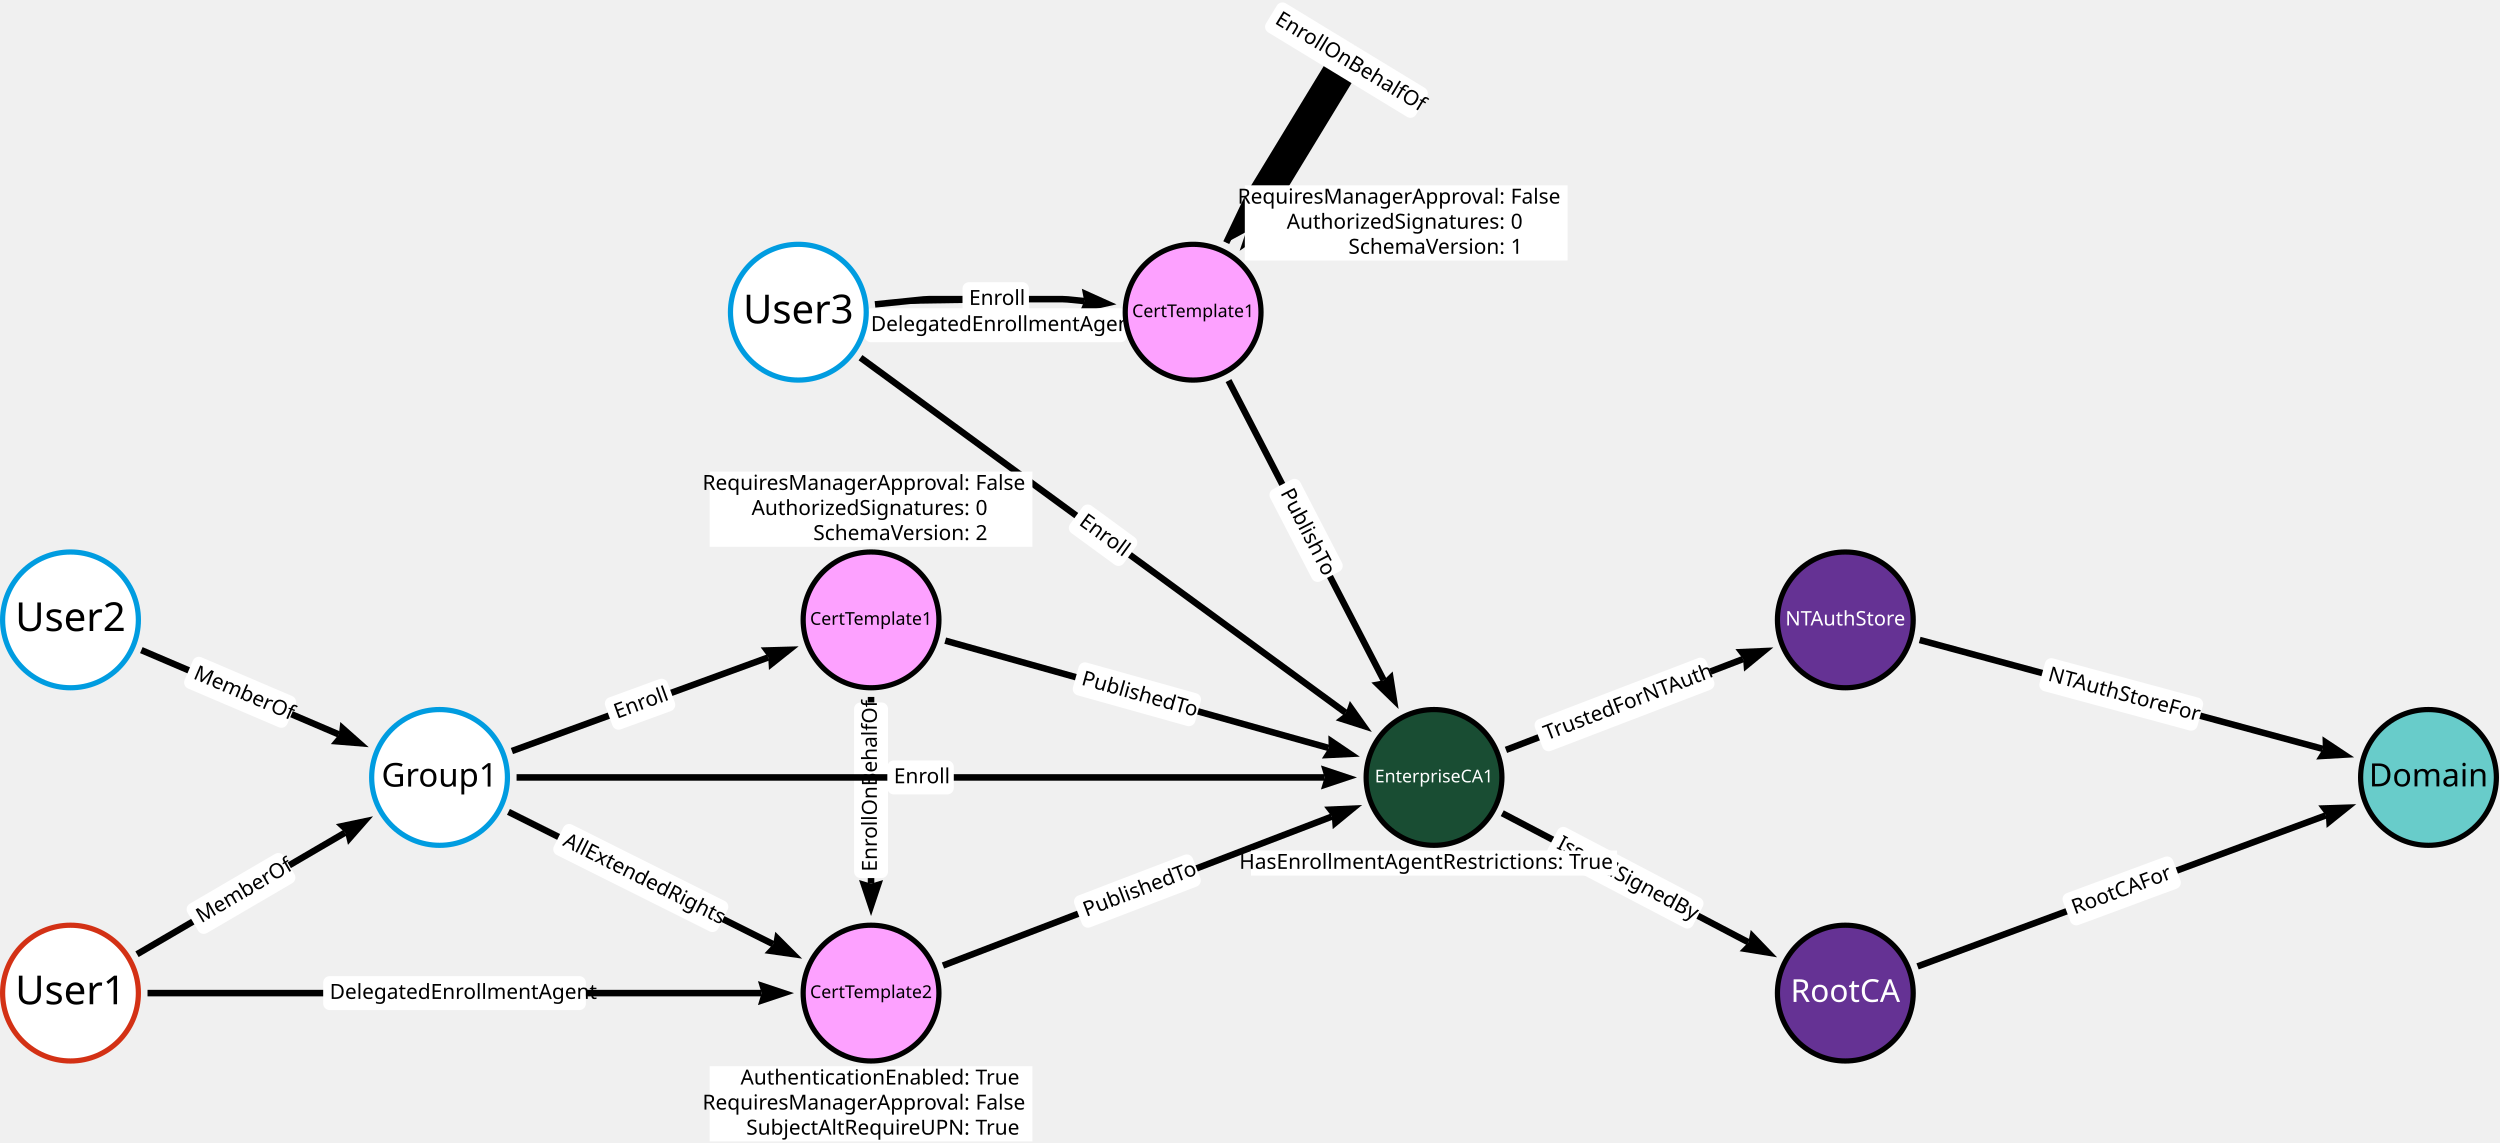
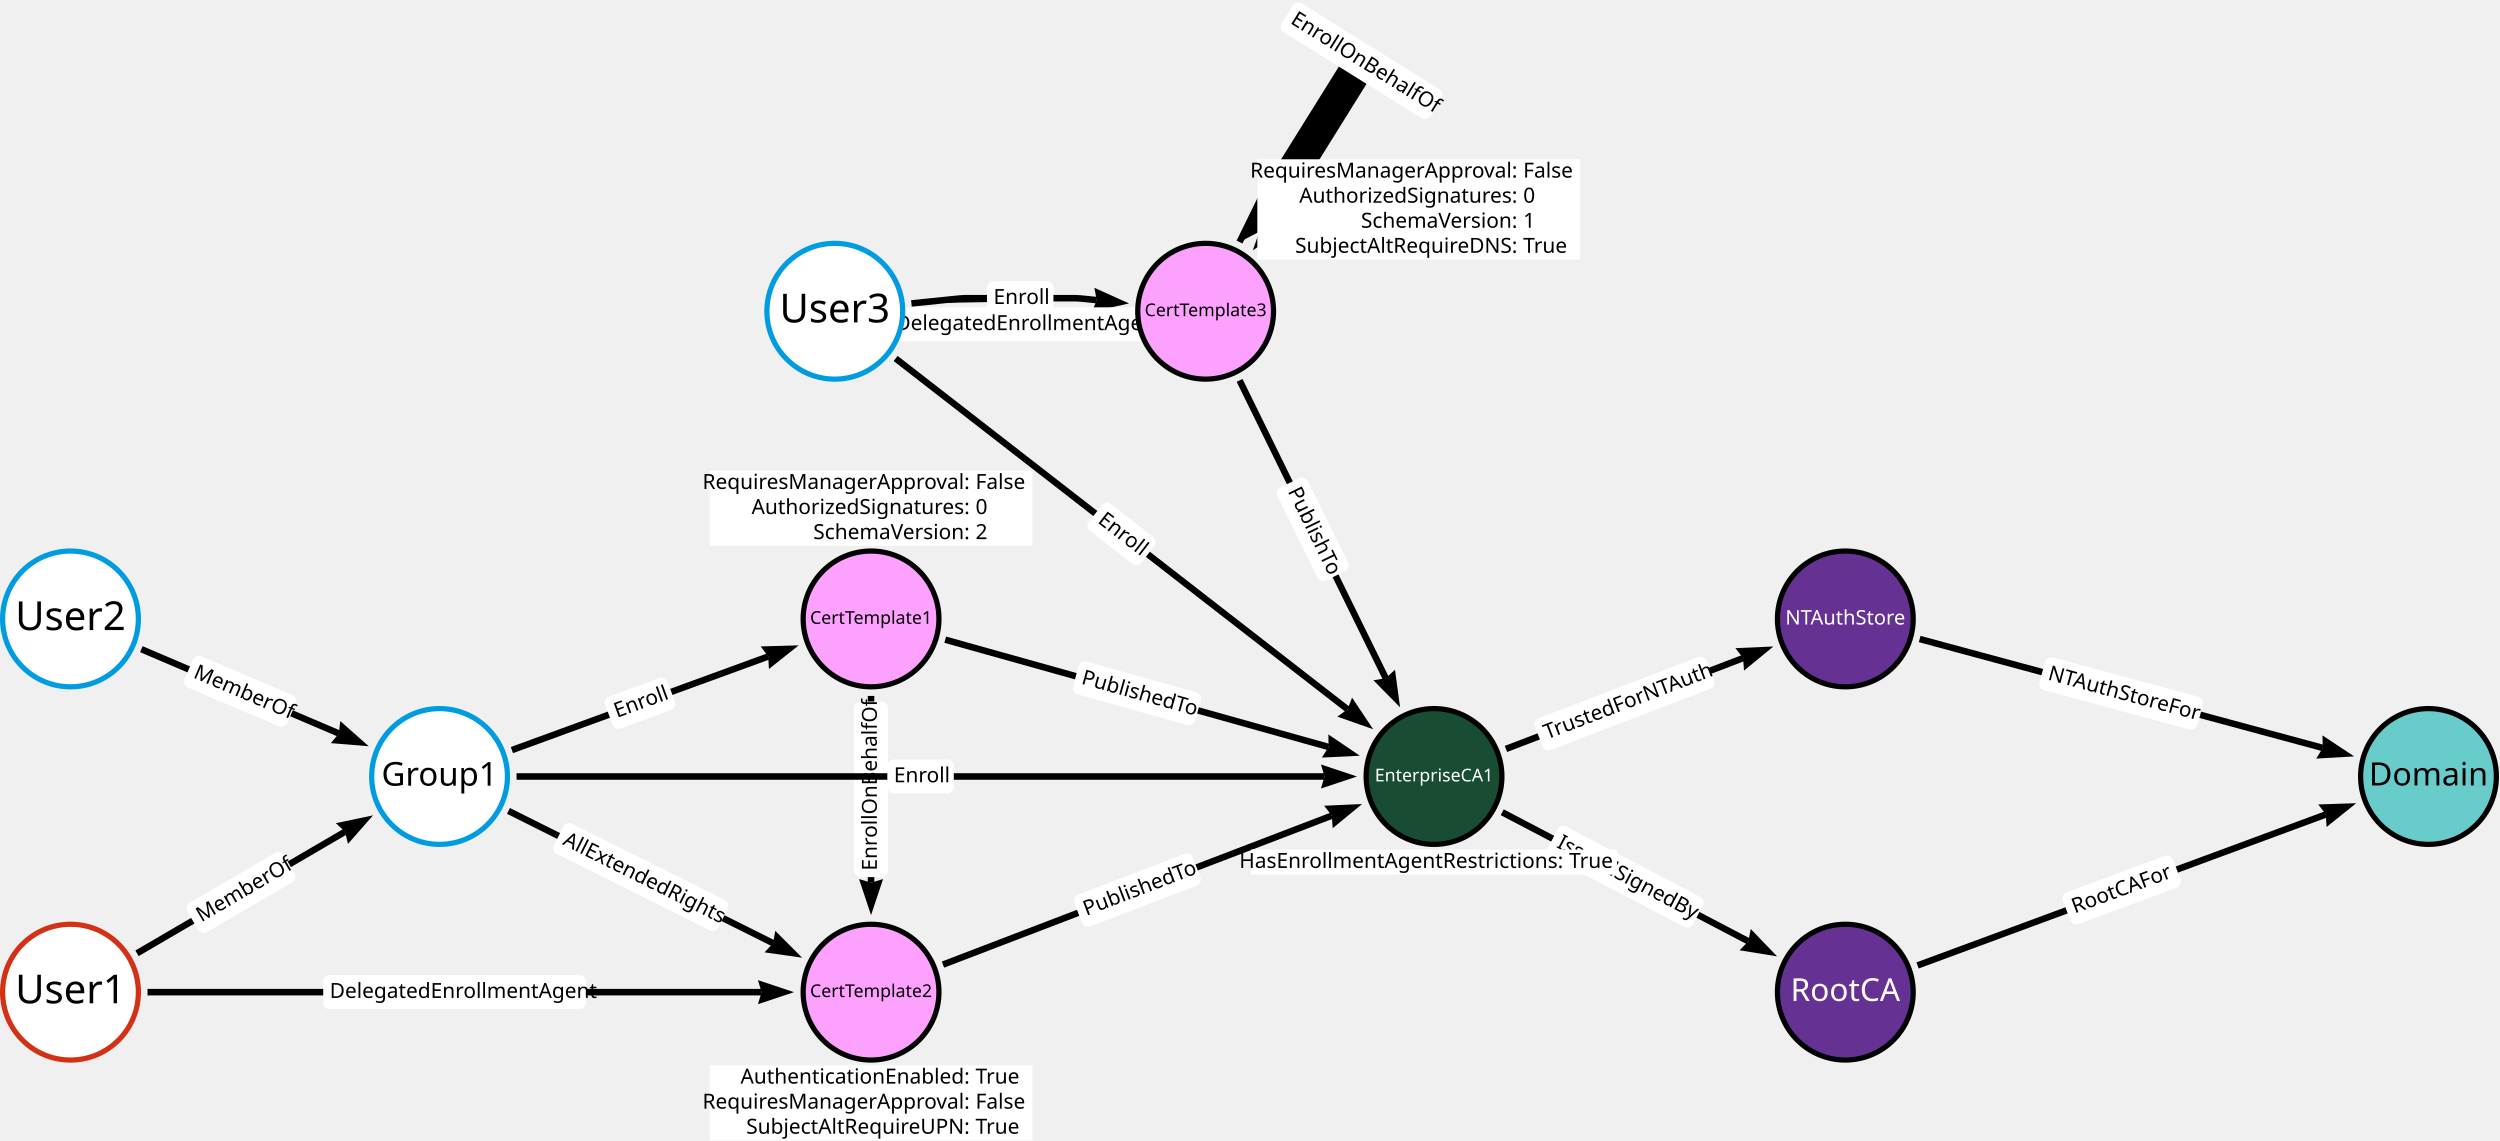
- <svg xmlns="http://www.w3.org/2000/svg" width="1915" height="875" viewBox="0 0 1915 875">
+ <svg xmlns="http://www.w3.org/2000/svg" width="1915" height="874" viewBox="0 0 1915 874">
  <defs>
    <style type="text/css" />
  </defs>
-   <g transform="translate(-21 424.829) scale(1)">
+   <g transform="translate(-21 424.0991) scale(1)">
    <g class="relationship">
      <g transform="translate(1434.514 335.8869) rotate(-20.29479)" stroke-width="5" stroke="#000000">
        <path d="M 59 0 L 392.42 0" />
        <polygon points="-24.862,0 -27.625,9.208 0,0 -27.625,-9.208" fill="#000000" transform="translate(417.2819 0) rotate(0)" stroke="none" />
      </g>
      <g transform="translate(1646.211 257.5994) rotate(-20.29479) translate(0 -13)">
        <g transform="translate(0 0)">
          <g transform="translate(-45.01172 0)" fill="#ffffff" stroke="#000000" stroke-width="0">
            <rect x="0" y="0" width="90.023" height="26" rx="5" ry="5" stroke="none" />
            <text xml:space="preserve" x="5" y="17.457" stroke="none" text-anchor="left" font-family="sans-serif" font-size="16" font-weight="normal" fill="#000000">RootCAFor</text>
          </g>
        </g>
      </g>
    </g>
    <g class="relationship">
      <g transform="translate(1119.463 170.6883) rotate(27.67055)" stroke-width="5" stroke="#000000">
        <path d="M 59 0 L 271.873 0" />
        <polygon points="-24.862,0 -27.625,9.208 0,0 -27.625,-9.208" fill="#000000" transform="translate(296.7348 0) rotate(0)" stroke="none" />
      </g>
      <g transform="translate(1265.979 247.5148) rotate(27.67055) translate(0 -13)">
        <g transform="translate(0 0)">
          <g transform="translate(-62.81641 0)" fill="#ffffff" stroke="#000000" stroke-width="0">
            <rect x="0" y="0" width="125.633" height="26" rx="5" ry="5" stroke="none" />
            <text xml:space="preserve" x="5" y="17.457" stroke="none" text-anchor="left" font-family="sans-serif" font-size="16" font-weight="normal" fill="#000000">IssuedSignedBy</text>
          </g>
        </g>
      </g>
    </g>
    <g class="relationship">
      <g transform="translate(1434.514 50) rotate(15.11859)" stroke-width="5" stroke="#000000">
        <path d="M 59 0 L 378.868 0" />
        <polygon points="-24.862,0 -27.625,9.208 0,0 -27.625,-9.208" fill="#000000" transform="translate(403.7306 0) rotate(0)" stroke="none" />
      </g>
      <g transform="translate(1645.87 107.1019) rotate(15.11859) translate(0 -13)">
        <g transform="translate(0 0)">
          <g transform="translate(-62.65234 0)" fill="#ffffff" stroke="#000000" stroke-width="0">
            <rect x="0" y="0" width="125.305" height="26" rx="5" ry="5" stroke="none" />
            <text xml:space="preserve" x="5" y="17.457" stroke="none" text-anchor="left" font-family="sans-serif" font-size="16" font-weight="normal" fill="#000000">NTAuthStoreFor</text>
          </g>
        </g>
      </g>
    </g>
    <g class="relationship">
      <g transform="translate(1119.463 170.6883) rotate(-20.96066)" stroke-width="5" stroke="#000000">
        <path d="M 59 0 L 253.514 0" />
        <polygon points="-24.862,0 -27.625,9.208 0,0 -27.625,-9.208" fill="#000000" transform="translate(278.3757 0) rotate(0)" stroke="none" />
      </g>
      <g transform="translate(1265.38 114.7911) rotate(-20.96066) translate(0 -13)">
        <g transform="translate(0 0)">
          <g transform="translate(-70.35938 0)" fill="#ffffff" stroke="#000000" stroke-width="0">
            <rect x="0" y="0" width="140.719" height="26" rx="5" ry="5" stroke="none" />
            <text xml:space="preserve" x="5" y="17.457" stroke="none" text-anchor="left" font-family="sans-serif" font-size="16" font-weight="normal" fill="#000000">TrustedForNTAuth</text>
          </g>
        </g>
      </g>
    </g>
    <g class="relationship">
      <g transform="translate(688.2215 335.8869) rotate(-20.96066)" stroke-width="5" stroke="#000000">
        <path d="M 59 0 L 377.939 0" />
        <polygon points="-24.862,0 -27.625,9.208 0,0 -27.625,-9.208" fill="#000000" transform="translate(402.8009 0) rotate(0)" stroke="none" />
      </g>
      <g transform="translate(892.2339 257.7346) rotate(-20.96066) translate(0 -13)">
        <g transform="translate(0 0)">
          <g transform="translate(-48.58594 0)" fill="#ffffff" stroke="#000000" stroke-width="0">
            <rect x="0" y="0" width="97.172" height="26" rx="5" ry="5" stroke="none" />
            <text xml:space="preserve" x="5" y="17.457" stroke="none" text-anchor="left" font-family="sans-serif" font-size="16" font-weight="normal" fill="#000000">PublishedTo</text>
          </g>
        </g>
      </g>
    </g>
    <g class="relationship">
      <g transform="translate(688.2215 50) rotate(15.63493)" stroke-width="5" stroke="#000000">
        <path d="M 59 0 L 363.949 0" />
        <polygon points="-24.862,0 -27.625,9.208 0,0 -27.625,-9.208" fill="#000000" transform="translate(388.8115 0) rotate(0)" stroke="none" />
      </g>
      <g transform="translate(891.8713 106.9939) rotate(15.63493) translate(0 -13)">
        <g transform="translate(0 0)">
          <g transform="translate(-48.58594 0)" fill="#ffffff" stroke="#000000" stroke-width="0">
            <rect x="0" y="0" width="97.172" height="26" rx="5" ry="5" stroke="none" />
            <text xml:space="preserve" x="5" y="17.457" stroke="none" text-anchor="left" font-family="sans-serif" font-size="16" font-weight="normal" fill="#000000">PublishedTo</text>
          </g>
        </g>
      </g>
    </g>
    <g class="relationship">
      <g transform="translate(688.2215 50) rotate(90)" stroke-width="5" stroke="#000000">
        <path d="M 59 0 L 202.025 0" />
        <polygon points="-24.862,0 -27.625,9.208 0,0 -27.625,-9.208" fill="#000000" transform="translate(226.8869 0) rotate(0)" stroke="none" />
      </g>
      <g transform="translate(688.2215 180.5124) rotate(270) translate(0 -13)">
        <g transform="translate(0 0)">
          <g transform="translate(-67.25391 0)" fill="#ffffff" stroke="#000000" stroke-width="0">
            <rect x="0" y="0" width="134.508" height="26" rx="5" ry="5" stroke="none" />
            <text xml:space="preserve" x="5" y="17.457" stroke="none" text-anchor="left" font-family="sans-serif" font-size="16" font-weight="normal" fill="#000000">EnrollOnBehalfOf</text>
          </g>
        </g>
      </g>
    </g>
    <g class="relationship">
      <g transform="translate(357.6985 170.6883) rotate(0)" stroke-width="5" stroke="#000000">
        <path d="M 59 0 L 677.903 0" />
        <polygon points="-24.862,0 -27.625,9.208 0,0 -27.625,-9.208" fill="#000000" transform="translate(702.7648 0) rotate(0)" stroke="none" />
      </g>
      <g transform="translate(726.1498 170.6883) rotate(0) translate(0 -13)">
        <g transform="translate(0 0)">
          <g transform="translate(-25.45312 0)" fill="#ffffff" stroke="#000000" stroke-width="0">
            <rect x="0" y="0" width="50.906" height="26" rx="5" ry="5" stroke="none" />
            <text xml:space="preserve" x="5" y="17.457" stroke="none" text-anchor="left" font-family="sans-serif" font-size="16" font-weight="normal" fill="#000000">Enroll</text>
          </g>
        </g>
      </g>
    </g>
    <g class="relationship">
      <g transform="translate(75 335.8869) rotate(-30.30044)" stroke-width="5" stroke="#000000">
        <path d="M 59 0 L 243.566 0" />
        <polygon points="-24.862,0 -27.625,9.208 0,0 -27.625,-9.208" fill="#000000" transform="translate(268.4278 0) rotate(0)" stroke="none" />
      </g>
      <g transform="translate(205.6163 259.5595) rotate(-30.30044) translate(0 -13)">
        <g transform="translate(0 0)">
          <g transform="translate(-42.78516 0)" fill="#ffffff" stroke="#000000" stroke-width="0">
            <rect x="0" y="0" width="85.57" height="26" rx="5" ry="5" stroke="none" />
            <text xml:space="preserve" x="5" y="17.457" stroke="none" text-anchor="left" font-family="sans-serif" font-size="16" font-weight="normal" fill="#000000">MemberOf</text>
          </g>
        </g>
      </g>
    </g>
    <g class="relationship">
      <g transform="translate(75 50) rotate(23.11839)" stroke-width="5" stroke="#000000">
        <path d="M 59 0 L 223.521 0" />
        <polygon points="-24.862,0 -27.625,9.208 0,0 -27.625,-9.208" fill="#000000" transform="translate(248.3827 0) rotate(0)" stroke="none" />
      </g>
      <g transform="translate(204.9164 105.4633) rotate(23.11839) translate(0 -13)">
        <g transform="translate(0 0)">
          <g transform="translate(-42.78516 0)" fill="#ffffff" stroke="#000000" stroke-width="0">
            <rect x="0" y="0" width="85.57" height="26" rx="5" ry="5" stroke="none" />
            <text xml:space="preserve" x="5" y="17.457" stroke="none" text-anchor="left" font-family="sans-serif" font-size="16" font-weight="normal" fill="#000000">MemberOf</text>
          </g>
        </g>
      </g>
    </g>
    <g class="relationship">
      <g transform="translate(357.6985 170.6883) rotate(26.55632)" stroke-width="5" stroke="#000000">
        <path d="M 59 0 L 285.646 0" />
        <polygon points="-24.862,0 -27.625,9.208 0,0 -27.625,-9.208" fill="#000000" transform="translate(310.5079 0) rotate(0)" stroke="none" />
      </g>
      <g transform="translate(511.8404 247.73) rotate(26.55632) translate(0 -13)">
        <g transform="translate(0 0)">
          <g transform="translate(-70.37109 0)" fill="#ffffff" stroke="#000000" stroke-width="0">
            <rect x="0" y="0" width="140.742" height="26" rx="5" ry="5" stroke="none" />
            <text xml:space="preserve" x="5" y="17.457" stroke="none" text-anchor="left" font-family="sans-serif" font-size="16" font-weight="normal" fill="#000000">AllExtendedRights</text>
          </g>
        </g>
      </g>
    </g>
    <g class="relationship">
      <g transform="translate(357.6985 170.6883) rotate(-20.05934)" stroke-width="5" stroke="#000000">
        <path d="M 59 0 L 268.006 0" />
        <polygon points="-24.862,0 -27.625,9.208 0,0 -27.625,-9.208" fill="#000000" transform="translate(292.8681 0) rotate(0)" stroke="none" />
      </g>
      <g transform="translate(511.283 114.6079) rotate(-20.05934) translate(0 -13)">
        <g transform="translate(0 0)">
          <g transform="translate(-25.45312 0)" fill="#ffffff" stroke="#000000" stroke-width="0">
            <rect x="0" y="0" width="50.906" height="26" rx="5" ry="5" stroke="none" />
            <text xml:space="preserve" x="5" y="17.457" stroke="none" text-anchor="left" font-family="sans-serif" font-size="16" font-weight="normal" fill="#000000">Enroll</text>
          </g>
        </g>
      </g>
    </g>
    <g class="relationship">
      <g transform="translate(75 335.8869) rotate(0)" stroke-width="5" stroke="#000000">
        <path d="M 59 0 L 529.359 0" />
        <polygon points="-24.862,0 -27.625,9.208 0,0 -27.625,-9.208" fill="#000000" transform="translate(554.2215 0) rotate(0)" stroke="none" />
      </g>
      <g transform="translate(369.1797 335.8869) rotate(0) translate(0 -13)">
        <g transform="translate(0 0)">
          <g transform="translate(-100.6172 0)" fill="#ffffff" stroke="#000000" stroke-width="0">
            <rect x="0" y="0" width="201.234" height="26" rx="5" ry="5" stroke="none" />
            <text xml:space="preserve" x="5" y="17.457" stroke="none" text-anchor="left" font-family="sans-serif" font-size="16" font-weight="normal" fill="#000000">DelegatedEnrollmentAgent</text>
          </g>
        </g>
      </g>
    </g>
    <g class="relationship">
-       <g transform="translate(934.9276 -185.6879) rotate(-58.68782)" stroke-width="5" stroke="#000000">
+       <g transform="translate(944.5198 -185.6879) rotate(-58.0731)" stroke-width="5" stroke="#000000">
        <path d="M 58.695 -5.99 L 95.969 -9.793 A 40 40 0 0 1 100.03 -10 L 118 -10 L 226 -10 A 10 10 0 0 1 236 -1.7763568394002505e-15 L 236 0 L 236 1.7763568394002505e-15 A 10 10 0 0 1 226 10 L 118 10 L 100.03 10 A 40 40 0 0 0 95.969 9.793 L 83.429 8.514 L 83.429 8.514" />
        <polygon points="-24.862,0 -27.625,9.208 0,0 -27.625,-9.208" fill="#000000" transform="rotate(185.8267) translate(-59 0)" stroke="none" />
      </g>
-       <g transform="translate(1052.38 -378.7706) rotate(31.31218) translate(0 -13)">
+       <g transform="translate(1064.037 -377.4994) rotate(31.9269) translate(0 -13)">
        <g transform="translate(0 0)">
          <g transform="translate(-67.25391 0)" fill="#ffffff" stroke="#000000" stroke-width="0">
            <rect x="0" y="0" width="134.508" height="26" rx="5" ry="5" stroke="none" />
            <text xml:space="preserve" x="5" y="17.457" stroke="none" text-anchor="left" font-family="sans-serif" font-size="16" font-weight="normal" fill="#000000">EnrollOnBehalfOf</text>
          </g>
        </g>
      </g>
    </g>
    <g class="relationship">
-       <g transform="translate(632.5332 -185.6879) rotate(0)" stroke-width="5" stroke="#000000">
-         <path d="M 58.695 -5.99 L 95.969 -9.793 A 40 40 0 0 1 100.03 -10 L 151.197 -10 L 202.365 -10 A 40 40 0 0 1 206.425 -9.793 L 218.966 -8.514 L 218.966 -8.514" />
-         <polygon points="-24.862,0 -27.625,9.208 0,0 -27.625,-9.208" fill="#000000" transform="translate(302.3945 0) rotate(5.826689) translate(-59 0)" stroke="none" />
-       </g>
-       <g transform="translate(783.7304 -195.6879) rotate(0) translate(0 -13)">
+       <g transform="translate(660.4509 -185.6879) rotate(0)" stroke-width="5" stroke="#000000">
+         <path d="M 58.695 -5.99 L 95.969 -9.793 A 40 40 0 0 1 100.03 -10 L 142.034 -10 L 184.039 -10 A 40 40 0 0 1 188.1 -9.793 L 200.64 -8.514 L 200.64 -8.514" />
+         <polygon points="-24.862,0 -27.625,9.208 0,0 -27.625,-9.208" fill="#000000" transform="translate(284.069 0) rotate(5.826689) translate(-59 0)" stroke="none" />
+       </g>
+       <g transform="translate(802.4853 -195.6879) rotate(0) translate(0 -13)">
        <g transform="translate(0 0)">
          <g transform="translate(-25.45312 0)" fill="#ffffff" stroke="#000000" stroke-width="0">
            <rect x="0" y="0" width="50.906" height="26" rx="5" ry="5" stroke="none" />
            <text xml:space="preserve" x="5" y="17.457" stroke="none" text-anchor="left" font-family="sans-serif" font-size="16" font-weight="normal" fill="#000000">Enroll</text>
          </g>
        </g>
      </g>
    </g>
    <g class="relationship">
-       <g transform="translate(632.5332 -185.6879) rotate(0)" stroke-width="5" stroke="#000000">
-         <path d="M 58.695 5.99 L 95.969 9.793 A 40 40 0 0 0 100.03 10 L 151.197 10 L 202.365 10 A 40 40 0 0 0 206.425 9.793 L 218.966 8.514 L 218.966 8.514" />
-         <polygon points="-24.862,0 -27.625,9.208 0,0 -27.625,-9.208" fill="#000000" transform="translate(302.3945 0) rotate(-5.826689) translate(-59 0)" stroke="none" />
-       </g>
-       <g transform="translate(783.7304 -175.6879) rotate(0) translate(0 -13)">
+       <g transform="translate(660.4509 -185.6879) rotate(0)" stroke-width="5" stroke="#000000">
+         <path d="M 58.695 5.99 L 95.969 9.793 A 40 40 0 0 0 100.03 10 L 142.034 10 L 184.039 10 A 40 40 0 0 0 188.1 9.793 L 200.64 8.514 L 200.64 8.514" />
+         <polygon points="-24.862,0 -27.625,9.208 0,0 -27.625,-9.208" fill="#000000" transform="translate(284.069 0) rotate(-5.826689) translate(-59 0)" stroke="none" />
+       </g>
+       <g transform="translate(802.4853 -175.6879) rotate(0) translate(0 -13)">
        <g transform="translate(0 0)">
          <g transform="translate(-100.6172 0)" fill="#ffffff" stroke="#000000" stroke-width="0">
            <rect x="0" y="0" width="201.234" height="26" rx="5" ry="5" stroke="none" />
            <text xml:space="preserve" x="5" y="17.457" stroke="none" text-anchor="left" font-family="sans-serif" font-size="16" font-weight="normal" fill="#000000">DelegatedEnrollmentAgent</text>
          </g>
        </g>
      </g>
    </g>
    <g class="relationship">
-       <g transform="translate(934.9276 -185.6879) rotate(62.62436)" stroke-width="5" stroke="#000000">
-         <path d="M 59 0 L 317.457 0" />
-         <polygon points="-24.862,0 -27.625,9.208 0,0 -27.625,-9.208" fill="#000000" transform="translate(342.3196 0) rotate(0)" stroke="none" />
-       </g>
-       <g transform="translate(1021.479 -18.5387) rotate(62.62436) translate(0 -13)">
+       <g transform="translate(944.5198 -185.6879) rotate(63.85379)" stroke-width="5" stroke="#000000">
+         <path d="M 59 0 L 313.138 0" />
+         <polygon points="-24.862,0 -27.625,9.208 0,0 -27.625,-9.208" fill="#000000" transform="translate(338.0003 0) rotate(0)" stroke="none" />
+       </g>
+       <g transform="translate(1026.514 -18.6588) rotate(63.85379) translate(0 -13)">
        <g transform="translate(0 0)">
          <g transform="translate(-39.6875 0)" fill="#ffffff" stroke="#000000" stroke-width="0">
            <rect x="0" y="0" width="79.375" height="26" rx="5" ry="5" stroke="none" />
            <text xml:space="preserve" x="5" y="17.457" stroke="none" text-anchor="left" font-family="sans-serif" font-size="16" font-weight="normal" fill="#000000">PublishTo</text>
          </g>
        </g>
      </g>
    </g>
    <g class="relationship">
-       <g transform="translate(632.5332 -185.6879) rotate(36.19979)" stroke-width="5" stroke="#000000">
-         <path d="M 59 0 L 519.549 0" />
-         <polygon points="-24.862,0 -27.625,9.208 0,0 -27.625,-9.208" fill="#000000" transform="translate(544.4111 0) rotate(0)" stroke="none" />
-       </g>
-       <g transform="translate(865.9668 -14.8416) rotate(36.19979) translate(0 -13)">
+       <g transform="translate(660.4509 -185.6879) rotate(37.82569)" stroke-width="5" stroke="#000000">
+         <path d="M 59 0 L 497.254 0" />
+         <polygon points="-24.862,0 -27.625,9.208 0,0 -27.625,-9.208" fill="#000000" transform="translate(522.1165 0) rotate(0)" stroke="none" />
+       </g>
+       <g transform="translate(880.138 -15.12327) rotate(37.82569) translate(0 -13)">
        <g transform="translate(0 0)">
          <g transform="translate(-25.45312 0)" fill="#ffffff" stroke="#000000" stroke-width="0">
            <rect x="0" y="0" width="50.906" height="26" rx="5" ry="5" stroke="none" />
            <text xml:space="preserve" x="5" y="17.457" stroke="none" text-anchor="left" font-family="sans-serif" font-size="16" font-weight="normal" fill="#000000">Enroll</text>
          </g>
        </g>
      </g>
    </g>
    <g class="node">
      <g fill="#68ccca" stroke="#000000" stroke-width="4">
        <circle cx="1881.228" cy="170.688" r="52" />
      </g>
      <g transform="translate(1881.228 170.6883)">
        <g transform="scale(0.492188) translate(0 0)">
          <g transform="translate(0 0)">
            <g font-family="sans-serif" font-size="50" font-weight="normal" fill="#000000" text-anchor="middle">
              <text xml:space="preserve" x="0" y="13.928" stroke="none">Domain</text>
            </g>
          </g>
        </g>
      </g>
    </g>
    <g class="node">
      <g fill="#653294" stroke="#000000" stroke-width="4">
        <circle cx="1434.514" cy="50" r="52" />
      </g>
      <g transform="translate(1434.514 50)">
        <g transform="scale(0.3085944) translate(0 0)">
          <g transform="translate(0 0)">
            <g font-family="sans-serif" font-size="50" font-weight="normal" fill="#ffffff" text-anchor="middle">
              <text xml:space="preserve" x="0" y="13.928" stroke="none">NTAuthStore</text>
            </g>
          </g>
        </g>
      </g>
    </g>
    <g class="node">
      <g fill="#653294" stroke="#000000" stroke-width="4">
        <circle cx="1434.514" cy="335.887" r="52" />
      </g>
      <g transform="translate(1434.514 335.8869)">
        <g transform="scale(0.4843755) translate(0 0)">
          <g transform="translate(0 0)">
            <g font-family="sans-serif" font-size="50" font-weight="normal" fill="#ffffff" text-anchor="middle">
              <text xml:space="preserve" x="0" y="13.928" stroke="none">RootCA</text>
            </g>
          </g>
        </g>
      </g>
    </g>
    <g class="node">
      <g fill="#194d33" stroke="#000000" stroke-width="4">
        <circle cx="1119.463" cy="170.688" r="52" />
      </g>
      <g transform="translate(1119.463 170.6883)">
        <g transform="scale(0.2714851) translate(0 0)">
          <g transform="translate(0 0)">
            <g font-family="sans-serif" font-size="50" font-weight="normal" fill="#ffffff" text-anchor="middle">
              <text xml:space="preserve" x="0" y="13.928" stroke="none">EnterpriseCA1</text>
            </g>
          </g>
        </g>
        <g transform="translate(3.429011037612589e-15 56)">
          <g transform="translate(0 0)">
            <g transform="translate(-140.207 0)" fill="white">
              <rect x="0" y="0" width="280.414" height="19.2" rx="0" ry="0" stroke="none" />
              <g font-family="sans-serif" font-size="16" font-weight="normal" fill="#000000" text-anchor="end">
                <text xml:space="preserve" x="239.211" y="14.057" stroke="none">HasEnrollmentAgentRestrictions:</text>
                <text xml:space="preserve" x="243.656" y="14.057" stroke="none" text-anchor="start">True</text>
              </g>
            </g>
          </g>
        </g>
      </g>
    </g>
    <g class="node">
      <g fill="#ffffff" stroke="#d33115" stroke-width="4">
        <circle cx="75" cy="335.887" r="52" />
      </g>
      <g transform="translate(75 335.8869)">
        <g transform="scale(0.6132816) translate(0 0)">
          <g transform="translate(0 0)">
            <g font-family="sans-serif" font-size="50" font-weight="normal" fill="#000000" text-anchor="middle">
              <text xml:space="preserve" x="0" y="13.928" stroke="none">User1</text>
            </g>
          </g>
        </g>
      </g>
    </g>
    <g class="node">
      <g fill="#fda1ff" stroke="#000000" stroke-width="4">
        <circle cx="688.222" cy="335.887" r="52" />
      </g>
      <g transform="translate(688.2215 335.8869)">
        <g transform="scale(0.2714851) translate(0 0)">
          <g transform="translate(0 0)">
            <g font-family="sans-serif" font-size="50" font-weight="normal" fill="#000000" text-anchor="middle">
              <text xml:space="preserve" x="0" y="13.928" stroke="none">CertTemplate2</text>
            </g>
          </g>
        </g>
        <g transform="translate(3.429011037612589e-15 56)">
          <g transform="translate(0 0)">
            <g transform="translate(-123.6172 0)" fill="white">
              <rect x="0" y="0" width="247.234" height="57.6" rx="0" ry="0" stroke="none" />
              <g font-family="sans-serif" font-size="16" font-weight="normal" fill="#000000" text-anchor="end">
                <text xml:space="preserve" x="199.219" y="14.057" stroke="none">AuthenticationEnabled:</text>
                <text xml:space="preserve" x="203.664" y="14.057" stroke="none" text-anchor="start">True</text>
                <text xml:space="preserve" x="199.219" y="33.257" stroke="none" text-anchor="end">RequiresManagerApproval:</text>
                <text xml:space="preserve" x="203.664" y="33.257" stroke="none" text-anchor="start">False</text>
                <text xml:space="preserve" x="199.219" y="52.457" stroke="none" text-anchor="end">SubjectAltRequireUPN:</text>
                <text xml:space="preserve" x="203.664" y="52.457" stroke="none" text-anchor="start">True</text>
              </g>
            </g>
          </g>
        </g>
      </g>
    </g>
    <g class="node">
      <g fill="#fda1ff" stroke="#000000" stroke-width="4">
        <circle cx="688.222" cy="50" r="52" />
      </g>
      <g transform="translate(688.2215 50)">
        <g transform="scale(0.2714851) translate(0 0)">
          <g transform="translate(0 0)">
            <g font-family="sans-serif" font-size="50" font-weight="normal" fill="#000000" text-anchor="middle">
              <text xml:space="preserve" x="0" y="13.928" stroke="none">CertTemplate1</text>
            </g>
          </g>
        </g>
        <g transform="translate(3.429011037612589e-15 -113.6)">
          <g transform="translate(0 0)">
            <g transform="translate(-123.6172 0)" fill="white">
              <rect x="0" y="0" width="247.234" height="57.6" rx="0" ry="0" stroke="none" />
              <g font-family="sans-serif" font-size="16" font-weight="normal" fill="#000000" text-anchor="end">
                <text xml:space="preserve" x="199.219" y="14.057" stroke="none">RequiresManagerApproval:</text>
                <text xml:space="preserve" x="203.664" y="14.057" stroke="none" text-anchor="start">False</text>
                <text xml:space="preserve" x="199.219" y="33.257" stroke="none" text-anchor="end">AuthorizedSignatures:</text>
                <text xml:space="preserve" x="203.664" y="33.257" stroke="none" text-anchor="start">0</text>
                <text xml:space="preserve" x="199.219" y="52.457" stroke="none" text-anchor="end">SchemaVersion:</text>
                <text xml:space="preserve" x="203.664" y="52.457" stroke="none" text-anchor="start">2</text>
              </g>
            </g>
          </g>
        </g>
      </g>
    </g>
    <g class="node">
      <g fill="#ffffff" stroke="#009ce0" stroke-width="4">
        <circle cx="357.698" cy="170.688" r="52" />
      </g>
      <g transform="translate(357.6985 170.6883)">
        <g transform="scale(0.5039067) translate(0 0)">
          <g transform="translate(0 0)">
            <g font-family="sans-serif" font-size="50" font-weight="normal" fill="#000000" text-anchor="middle">
              <text xml:space="preserve" x="0" y="13.928" stroke="none">Group1</text>
            </g>
          </g>
        </g>
      </g>
    </g>
    <g class="node">
      <g fill="#ffffff" stroke="#009ce0" stroke-width="4">
        <circle cx="75" cy="50" r="52" />
      </g>
      <g transform="translate(75 50)">
        <g transform="scale(0.6132816) translate(0 0)">
          <g transform="translate(0 0)">
            <g font-family="sans-serif" font-size="50" font-weight="normal" fill="#000000" text-anchor="middle">
              <text xml:space="preserve" x="0" y="13.928" stroke="none">User2</text>
            </g>
          </g>
        </g>
      </g>
    </g>
    <g class="node">
      <g fill="#ffffff" stroke="#009ce0" stroke-width="4">
-         <circle cx="632.533" cy="-185.688" r="52" />
-       </g>
-       <g transform="translate(632.5332 -185.6879)">
+         <circle cx="660.451" cy="-185.688" r="52" />
+       </g>
+       <g transform="translate(660.4509 -185.6879)">
        <g transform="scale(0.6132816) translate(0 0)">
          <g transform="translate(0 0)">
            <g font-family="sans-serif" font-size="50" font-weight="normal" fill="#000000" text-anchor="middle">
              <text xml:space="preserve" x="0" y="13.928" stroke="none">User3</text>
            </g>
          </g>
        </g>
      </g>
    </g>
    <g class="node">
      <g fill="#fda1ff" stroke="#000000" stroke-width="4">
-         <circle cx="934.928" cy="-185.688" r="52" />
-       </g>
-       <g transform="translate(934.9276 -185.6879)">
+         <circle cx="944.52" cy="-185.688" r="52" />
+       </g>
+       <g transform="translate(944.5198 -185.6879)">
        <g transform="scale(0.2714851) translate(0 0)">
          <g transform="translate(0 0)">
            <g font-family="sans-serif" font-size="50" font-weight="normal" fill="#000000" text-anchor="middle">
-               <text xml:space="preserve" x="0" y="13.928" stroke="none">CertTemplate1</text>
-             </g>
-           </g>
-         </g>
-         <g transform="translate(39.59798 -97.19798)">
+               <text xml:space="preserve" x="0" y="13.928" stroke="none">CertTemplate3</text>
+             </g>
+           </g>
+         </g>
+         <g transform="translate(39.59798 -116.398)">
          <g transform="translate(0 0)">
            <g transform="translate(0 0)" fill="white">
-               <rect x="0" y="0" width="247.234" height="57.6" rx="0" ry="0" stroke="none" />
+               <rect x="0" y="0" width="247.234" height="76.8" rx="0" ry="0" stroke="none" />
              <g font-family="sans-serif" font-size="16" font-weight="normal" fill="#000000" text-anchor="end">
                <text xml:space="preserve" x="199.219" y="14.057" stroke="none">RequiresManagerApproval:</text>
                <text xml:space="preserve" x="203.664" y="14.057" stroke="none" text-anchor="start">False</text>
                <text xml:space="preserve" x="199.219" y="33.257" stroke="none" text-anchor="end">AuthorizedSignatures:</text>
                <text xml:space="preserve" x="203.664" y="33.257" stroke="none" text-anchor="start">0</text>
                <text xml:space="preserve" x="199.219" y="52.457" stroke="none" text-anchor="end">SchemaVersion:</text>
                <text xml:space="preserve" x="203.664" y="52.457" stroke="none" text-anchor="start">1</text>
+                 <text xml:space="preserve" x="199.219" y="71.657" stroke="none" text-anchor="end">SubjectAltRequireDNS:</text>
+                 <text xml:space="preserve" x="203.664" y="71.657" stroke="none" text-anchor="start">True</text>
              </g>
            </g>
          </g>
        </g>
      </g>
    </g>
  </g>
</svg>
